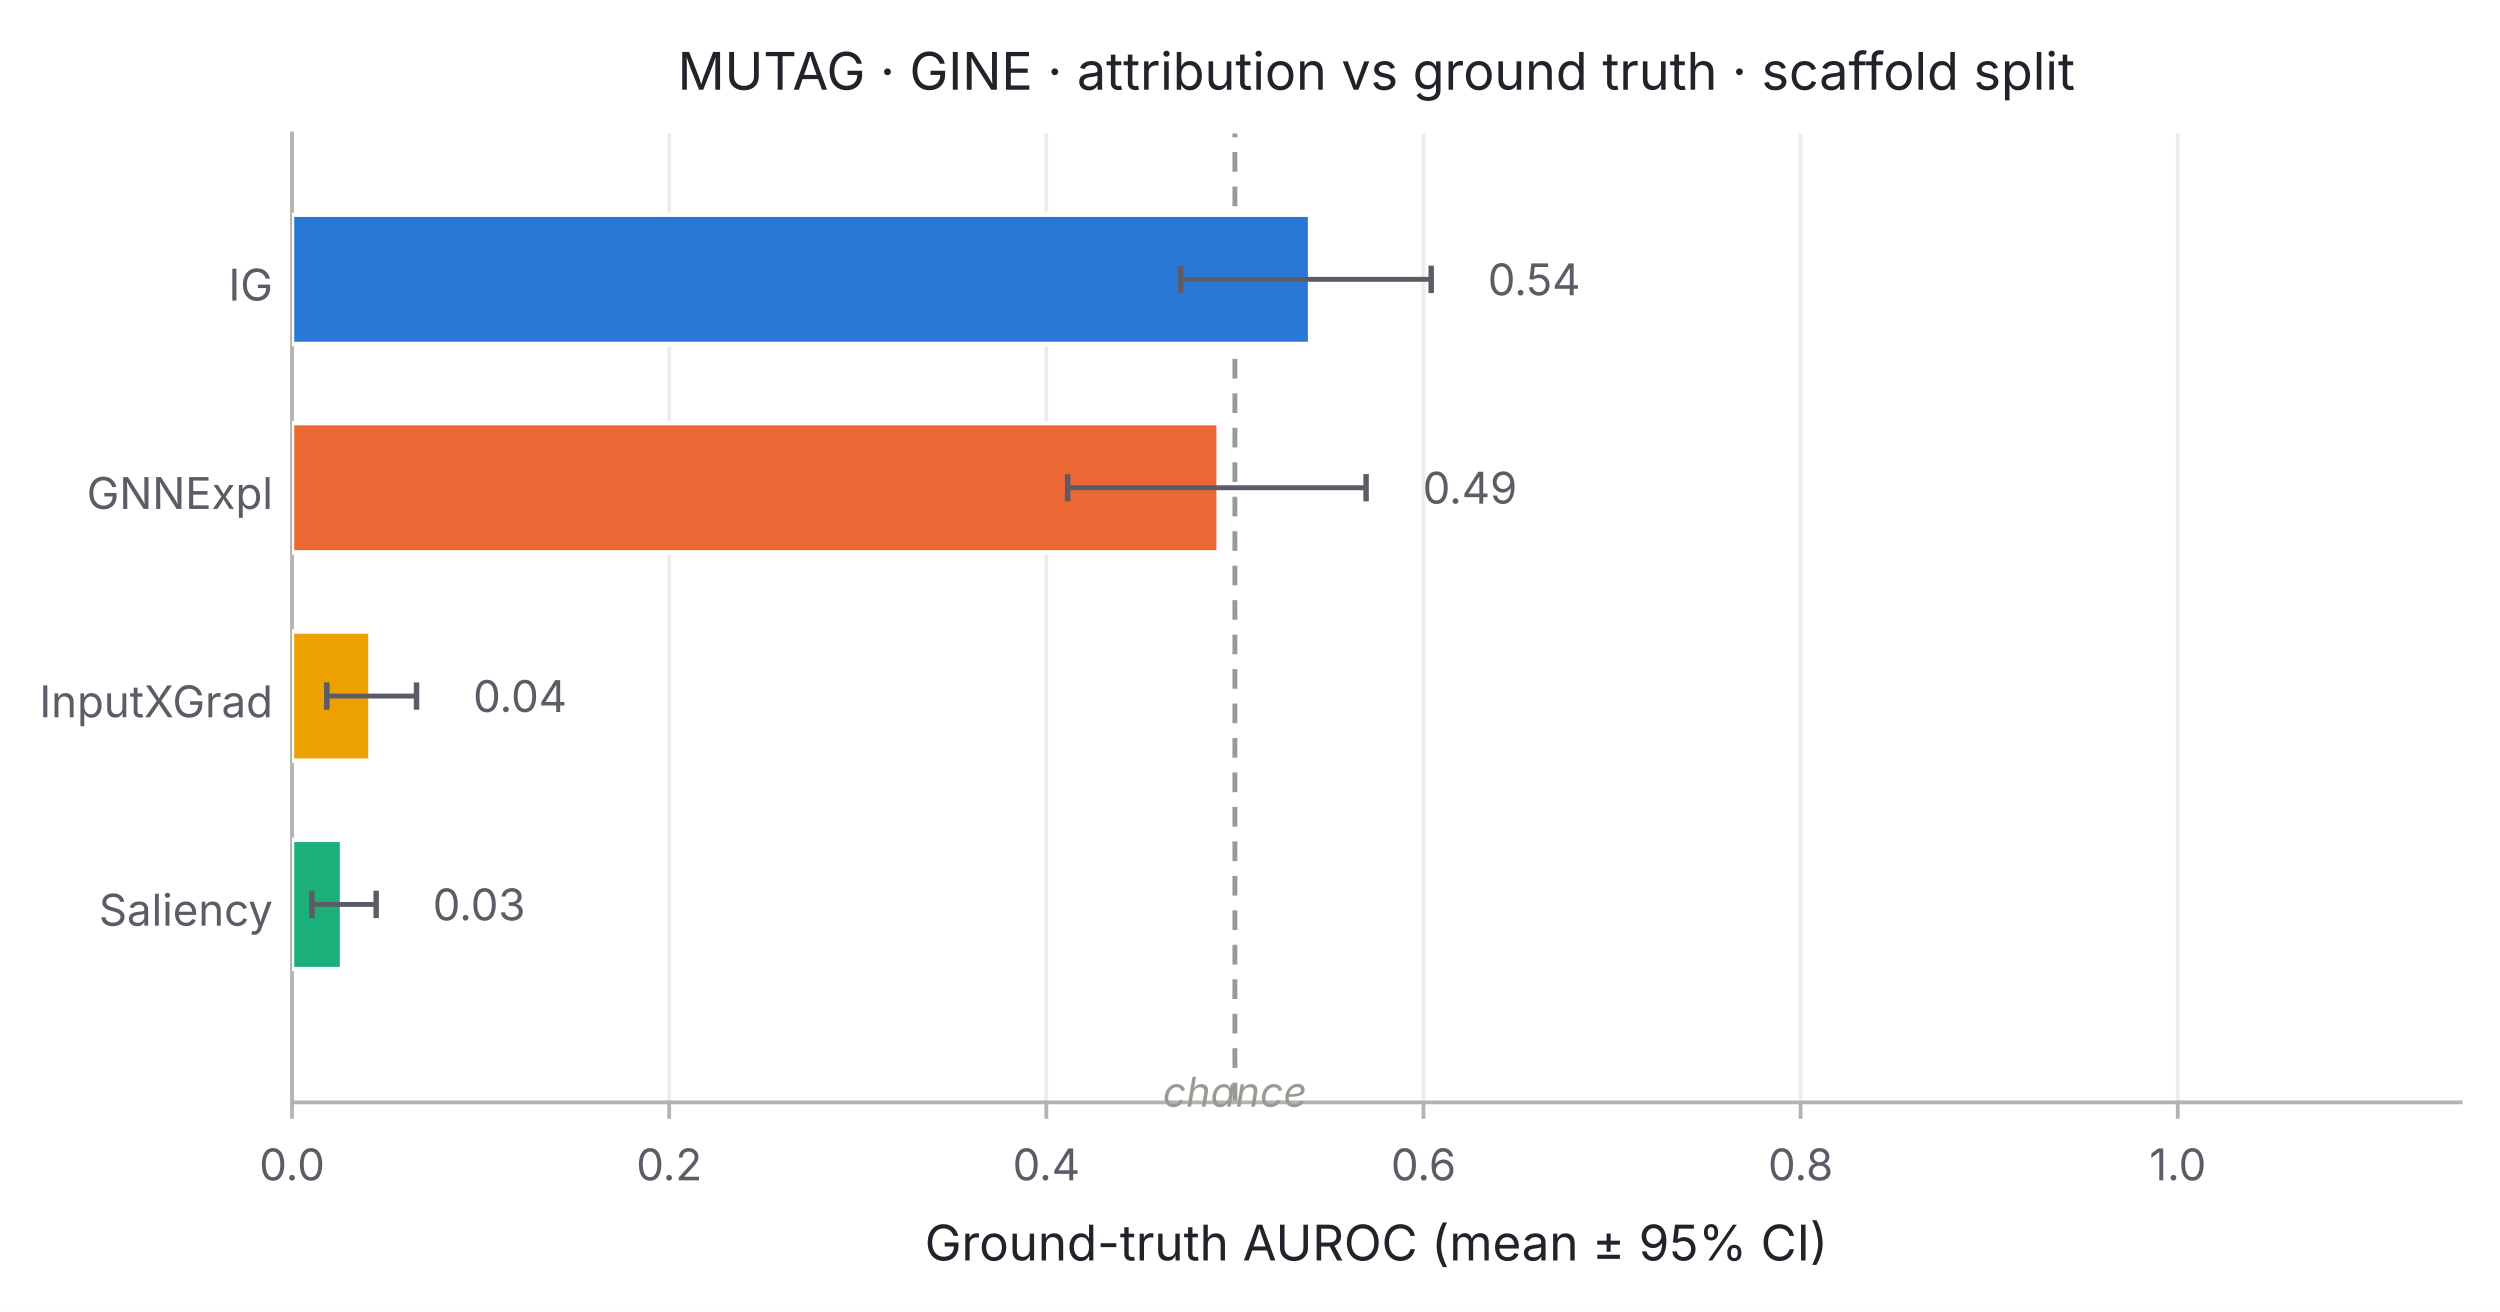
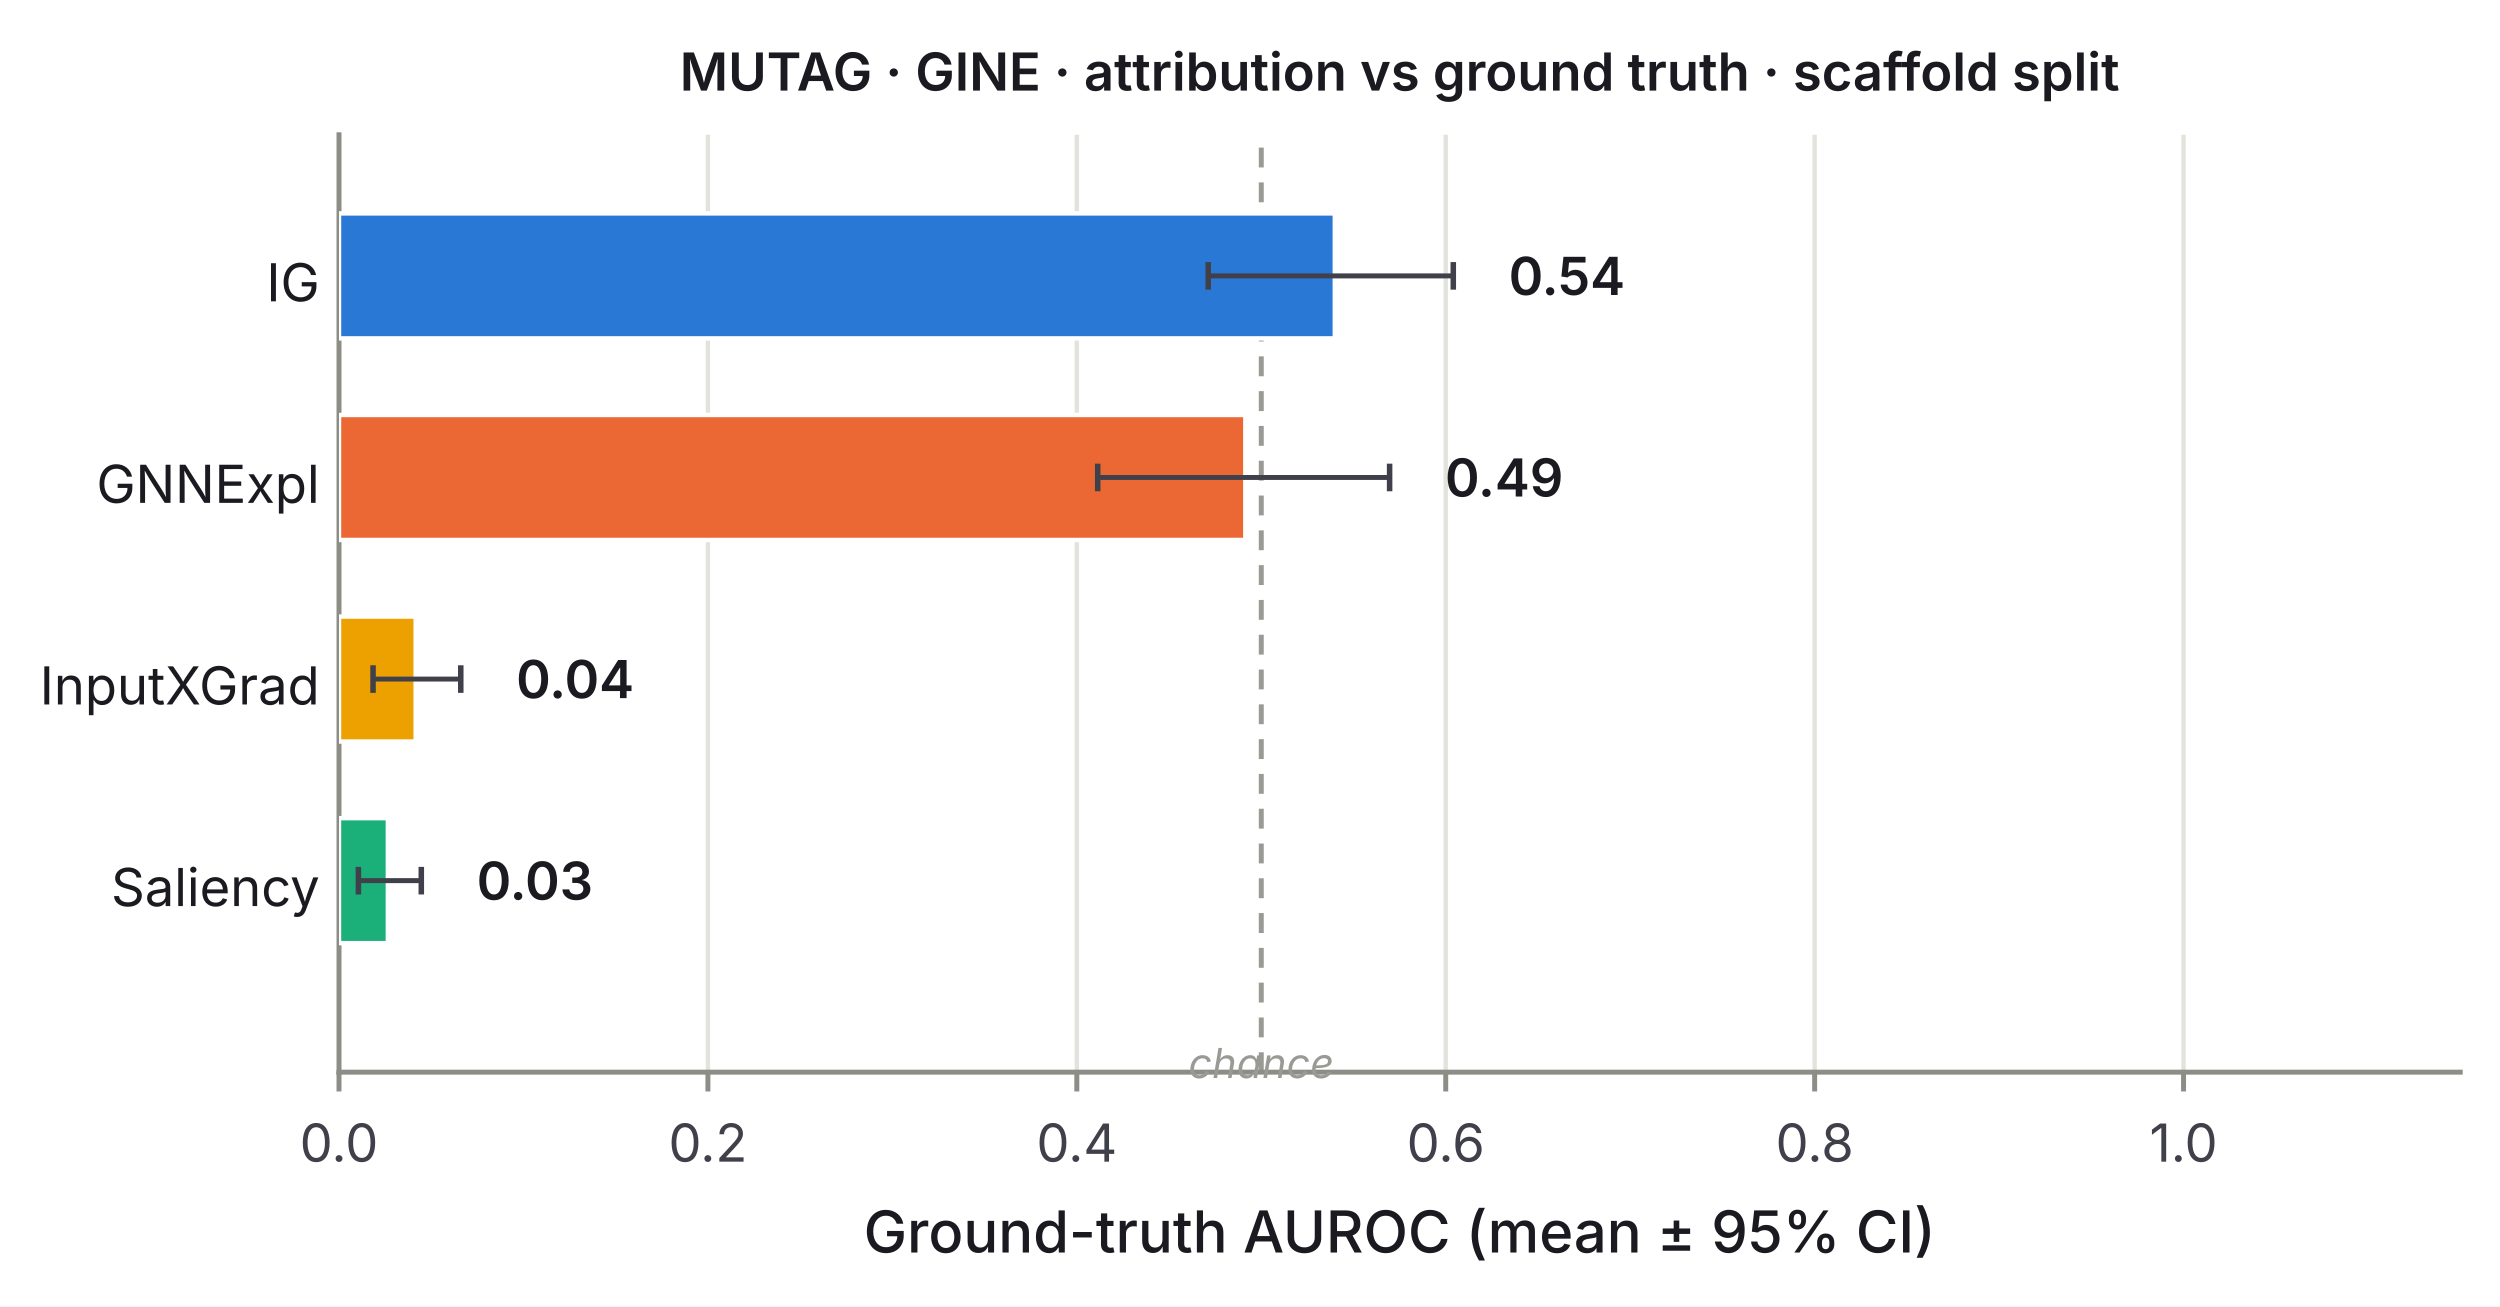
- <svg xmlns="http://www.w3.org/2000/svg" xmlns:xlink="http://www.w3.org/1999/xlink" width="456.946pt" height="239.76pt" viewBox="0 0 456.946 239.76" version="1.1">
+ <svg xmlns="http://www.w3.org/2000/svg" xmlns:xlink="http://www.w3.org/1999/xlink" width="452.641pt" height="236.52pt" viewBox="0 0 452.641 236.52" version="1.1">
  <defs>
    <style type="text/css">*{stroke-linejoin: round; stroke-linecap: butt}</style>
  </defs>
  <g id="figure_1">
    <g id="patch_1">
-       <path d="M 0 239.76  L 456.946 239.76  L 456.946 0  L 0 0  z " style="fill: #ffffff" />
+       <path d="M 0 236.52  L 452.641 236.52  L 452.641 0  L 0 0  z " style="fill: #ffffff" />
    </g>
    <g id="axes_1">
      <g id="patch_2">
-         <path d="M 53.376 201.491  L 449.746 201.491  L 449.746 24.403  L 53.376 24.403  z " style="fill: #ffffff" />
+         <path d="M 61.378 194.121  L 445.441 194.121  L 445.441 24.403  L 61.378 24.403  z " style="fill: #ffffff" />
      </g>
      <g id="matplotlib.axis_1">
        <g id="xtick_1">
          <g id="line2d_1">
-             <path d="M 53.376 201.491  L 53.376 24.403  " clip-path="url(#pe06127bfb5)" style="fill: none; stroke: #ecece8; stroke-width: 0.7; stroke-linecap: round" />
+             <path d="M 61.378 194.121  L 61.378 24.403  " clip-path="url(#pe9851b879c)" style="fill: none; stroke: #e3e3de; stroke-width: 0.8; stroke-linecap: round" />
          </g>
          <g id="line2d_2">
            <defs>
-               <path id="m48ab258357" d="M 0 0  L 0 3  " style="stroke: #b4b4ae; stroke-width: 0.7" />
+               <path id="m6def0e776b" d="M 0 0  L 0 3.5  " style="stroke: #8d8d88; stroke-width: 0.9" />
            </defs>
            <g>
-               <use xlink:href="#m48ab258357" x="53.376" y="201.491" style="fill: #b4b4ae; stroke: #b4b4ae; stroke-width: 0.7" />
+               <use xlink:href="#m6def0e776b" x="61.378" y="194.121" style="fill: #8d8d88; stroke: #8d8d88; stroke-width: 0.9" />
            </g>
          </g>
          <g id="text_1">
-             <text style="font-size: 8px; font-family: 'Inter', 'Liberation Sans', 'Arial', 'Helvetica', 'DejaVu Sans', sans-serif; text-anchor: middle; fill: #5c5c66" x="53.376" y="215.741" transform="rotate(-0 53.37625 215.7407)">0.0</text>
+             <text style="font-size: 9.5px; font-family: 'Inter', 'Liberation Sans', 'Arial', 'Helvetica', 'DejaVu Sans', sans-serif; text-anchor: middle; fill: #40404a" x="61.378" y="210.324" transform="rotate(-0 61.37805 210.3239)">0.0</text>
          </g>
        </g>
        <g id="xtick_2">
          <g id="line2d_3">
-             <path d="M 122.31 201.491  L 122.31 24.403  " clip-path="url(#pe06127bfb5)" style="fill: none; stroke: #ecece8; stroke-width: 0.7; stroke-linecap: round" />
+             <path d="M 128.172 194.121  L 128.172 24.403  " clip-path="url(#pe9851b879c)" style="fill: none; stroke: #e3e3de; stroke-width: 0.8; stroke-linecap: round" />
          </g>
          <g id="line2d_4">
            <g>
-               <use xlink:href="#m48ab258357" x="122.31" y="201.491" style="fill: #b4b4ae; stroke: #b4b4ae; stroke-width: 0.7" />
+               <use xlink:href="#m6def0e776b" x="128.172" y="194.121" style="fill: #8d8d88; stroke: #8d8d88; stroke-width: 0.9" />
            </g>
          </g>
          <g id="text_2">
-             <text style="font-size: 8px; font-family: 'Inter', 'Liberation Sans', 'Arial', 'Helvetica', 'DejaVu Sans', sans-serif; text-anchor: middle; fill: #5c5c66" x="122.31" y="215.741" transform="rotate(-0 122.3102 215.7407)">0.2</text>
+             <text style="font-size: 9.5px; font-family: 'Inter', 'Liberation Sans', 'Arial', 'Helvetica', 'DejaVu Sans', sans-serif; text-anchor: middle; fill: #40404a" x="128.172" y="210.324" transform="rotate(-0 128.1715 210.3239)">0.2</text>
          </g>
        </g>
        <g id="xtick_3">
          <g id="line2d_5">
-             <path d="M 191.244 201.491  L 191.244 24.403  " clip-path="url(#pe06127bfb5)" style="fill: none; stroke: #ecece8; stroke-width: 0.7; stroke-linecap: round" />
+             <path d="M 194.965 194.121  L 194.965 24.403  " clip-path="url(#pe9851b879c)" style="fill: none; stroke: #e3e3de; stroke-width: 0.8; stroke-linecap: round" />
          </g>
          <g id="line2d_6">
            <g>
-               <use xlink:href="#m48ab258357" x="191.244" y="201.491" style="fill: #b4b4ae; stroke: #b4b4ae; stroke-width: 0.7" />
+               <use xlink:href="#m6def0e776b" x="194.965" y="194.121" style="fill: #8d8d88; stroke: #8d8d88; stroke-width: 0.9" />
            </g>
          </g>
          <g id="text_3">
-             <text style="font-size: 8px; font-family: 'Inter', 'Liberation Sans', 'Arial', 'Helvetica', 'DejaVu Sans', sans-serif; text-anchor: middle; fill: #5c5c66" x="191.244" y="215.741" transform="rotate(-0 191.2441 215.7407)">0.4</text>
+             <text style="font-size: 9.5px; font-family: 'Inter', 'Liberation Sans', 'Arial', 'Helvetica', 'DejaVu Sans', sans-serif; text-anchor: middle; fill: #40404a" x="194.965" y="210.324" transform="rotate(-0 194.965 210.3239)">0.4</text>
          </g>
        </g>
        <g id="xtick_4">
          <g id="line2d_7">
-             <path d="M 260.178 201.491  L 260.178 24.403  " clip-path="url(#pe06127bfb5)" style="fill: none; stroke: #ecece8; stroke-width: 0.7; stroke-linecap: round" />
+             <path d="M 261.758 194.121  L 261.758 24.403  " clip-path="url(#pe9851b879c)" style="fill: none; stroke: #e3e3de; stroke-width: 0.8; stroke-linecap: round" />
          </g>
          <g id="line2d_8">
            <g>
-               <use xlink:href="#m48ab258357" x="260.178" y="201.491" style="fill: #b4b4ae; stroke: #b4b4ae; stroke-width: 0.7" />
+               <use xlink:href="#m6def0e776b" x="261.758" y="194.121" style="fill: #8d8d88; stroke: #8d8d88; stroke-width: 0.9" />
            </g>
          </g>
          <g id="text_4">
-             <text style="font-size: 8px; font-family: 'Inter', 'Liberation Sans', 'Arial', 'Helvetica', 'DejaVu Sans', sans-serif; text-anchor: middle; fill: #5c5c66" x="260.178" y="215.741" transform="rotate(-0 260.178 215.7407)">0.6</text>
+             <text style="font-size: 9.5px; font-family: 'Inter', 'Liberation Sans', 'Arial', 'Helvetica', 'DejaVu Sans', sans-serif; text-anchor: middle; fill: #40404a" x="261.758" y="210.324" transform="rotate(-0 261.7585 210.3239)">0.6</text>
          </g>
        </g>
        <g id="xtick_5">
          <g id="line2d_9">
-             <path d="M 329.112 201.491  L 329.112 24.403  " clip-path="url(#pe06127bfb5)" style="fill: none; stroke: #ecece8; stroke-width: 0.7; stroke-linecap: round" />
+             <path d="M 328.552 194.121  L 328.552 24.403  " clip-path="url(#pe9851b879c)" style="fill: none; stroke: #e3e3de; stroke-width: 0.8; stroke-linecap: round" />
          </g>
          <g id="line2d_10">
            <g>
-               <use xlink:href="#m48ab258357" x="329.112" y="201.491" style="fill: #b4b4ae; stroke: #b4b4ae; stroke-width: 0.7" />
+               <use xlink:href="#m6def0e776b" x="328.552" y="194.121" style="fill: #8d8d88; stroke: #8d8d88; stroke-width: 0.9" />
            </g>
          </g>
          <g id="text_5">
-             <text style="font-size: 8px; font-family: 'Inter', 'Liberation Sans', 'Arial', 'Helvetica', 'DejaVu Sans', sans-serif; text-anchor: middle; fill: #5c5c66" x="329.112" y="215.741" transform="rotate(-0 329.1119 215.7407)">0.8</text>
+             <text style="font-size: 9.5px; font-family: 'Inter', 'Liberation Sans', 'Arial', 'Helvetica', 'DejaVu Sans', sans-serif; text-anchor: middle; fill: #40404a" x="328.552" y="210.324" transform="rotate(-0 328.552 210.3239)">0.8</text>
          </g>
        </g>
        <g id="xtick_6">
          <g id="line2d_11">
-             <path d="M 398.046 201.491  L 398.046 24.403  " clip-path="url(#pe06127bfb5)" style="fill: none; stroke: #ecece8; stroke-width: 0.7; stroke-linecap: round" />
+             <path d="M 395.345 194.121  L 395.345 24.403  " clip-path="url(#pe9851b879c)" style="fill: none; stroke: #e3e3de; stroke-width: 0.8; stroke-linecap: round" />
          </g>
          <g id="line2d_12">
            <g>
-               <use xlink:href="#m48ab258357" x="398.046" y="201.491" style="fill: #b4b4ae; stroke: #b4b4ae; stroke-width: 0.7" />
+               <use xlink:href="#m6def0e776b" x="395.345" y="194.121" style="fill: #8d8d88; stroke: #8d8d88; stroke-width: 0.9" />
            </g>
          </g>
          <g id="text_6">
-             <text style="font-size: 8px; font-family: 'Inter', 'Liberation Sans', 'Arial', 'Helvetica', 'DejaVu Sans', sans-serif; text-anchor: middle; fill: #5c5c66" x="398.046" y="215.741" transform="rotate(-0 398.0458 215.7407)">1.0</text>
+             <text style="font-size: 9.5px; font-family: 'Inter', 'Liberation Sans', 'Arial', 'Helvetica', 'DejaVu Sans', sans-serif; text-anchor: middle; fill: #40404a" x="395.345" y="210.324" transform="rotate(-0 395.3454 210.3239)">1.0</text>
          </g>
        </g>
        <g id="text_7">
-           <text style="font-size: 9px; font-family: 'Inter', 'Liberation Sans', 'Arial', 'Helvetica', 'DejaVu Sans', sans-serif; text-anchor: middle; fill: #22222a" x="251.561" y="230.389" transform="rotate(-0 251.5613 230.3891)">Ground-truth AUROC (mean ± 95% CI)</text>
+           <text style="font-weight: 500; font-size: 10.5px; font-family: 'Inter', 'Liberation Sans', 'Arial', 'Helvetica', 'DejaVu Sans', sans-serif; text-anchor: middle; fill: #1a1a20" x="253.409" y="226.787" transform="rotate(-0 253.4093 226.7873)">Ground-truth AUROC (mean ± 95% CI)</text>
        </g>
      </g>
      <g id="matplotlib.axis_2">
        <g id="ytick_1">
          <g id="line2d_13" />
          <g id="text_8">
-             <text style="font-size: 8px; font-family: 'Inter', 'Liberation Sans', 'Arial', 'Helvetica', 'DejaVu Sans', sans-serif; text-anchor: end; fill: #5c5c66" x="49.876" y="169.186" transform="rotate(-0 49.87625 169.1865)">Saliency</text>
+             <text style="font-size: 9.5px; font-family: 'Inter', 'Liberation Sans', 'Arial', 'Helvetica', 'DejaVu Sans', sans-serif; text-anchor: end; fill: #1a1a20" x="57.878" y="164.049" transform="rotate(-0 57.87805 164.0488)">Saliency</text>
          </g>
        </g>
        <g id="ytick_2">
          <g id="line2d_14" />
          <g id="text_9">
-             <text style="font-size: 8px; font-family: 'Inter', 'Liberation Sans', 'Arial', 'Helvetica', 'DejaVu Sans', sans-serif; text-anchor: end; fill: #5c5c66" x="49.876" y="131.103" transform="rotate(-0 49.87625 131.1031)">InputXGrad</text>
+             <text style="font-size: 9.5px; font-family: 'Inter', 'Liberation Sans', 'Arial', 'Helvetica', 'DejaVu Sans', sans-serif; text-anchor: end; fill: #1a1a20" x="57.878" y="127.55" transform="rotate(-0 57.87805 127.5504)">InputXGrad</text>
          </g>
        </g>
        <g id="ytick_3">
          <g id="line2d_15" />
          <g id="text_10">
-             <text style="font-size: 8px; font-family: 'Inter', 'Liberation Sans', 'Arial', 'Helvetica', 'DejaVu Sans', sans-serif; text-anchor: end; fill: #5c5c66" x="49.876" y="93.02" transform="rotate(-0 49.87625 93.01981)">GNNExpl</text>
+             <text style="font-size: 9.5px; font-family: 'Inter', 'Liberation Sans', 'Arial', 'Helvetica', 'DejaVu Sans', sans-serif; text-anchor: end; fill: #1a1a20" x="57.878" y="91.052" transform="rotate(-0 57.87805 91.052)">GNNExpl</text>
          </g>
        </g>
        <g id="ytick_4">
          <g id="line2d_16" />
          <g id="text_11">
-             <text style="font-size: 8px; font-family: 'Inter', 'Liberation Sans', 'Arial', 'Helvetica', 'DejaVu Sans', sans-serif; text-anchor: end; fill: #5c5c66" x="49.876" y="54.936" transform="rotate(-0 49.87625 54.93646)">IG</text>
+             <text style="font-size: 9.5px; font-family: 'Inter', 'Liberation Sans', 'Arial', 'Helvetica', 'DejaVu Sans', sans-serif; text-anchor: end; fill: #1a1a20" x="57.878" y="54.554" transform="rotate(-0 57.87805 54.55358)">IG</text>
          </g>
        </g>
      </g>
      <g id="line2d_17">
-         <path d="M 225.711 201.491  L 225.711 24.403  " clip-path="url(#pe06127bfb5)" style="fill: none; stroke-dasharray: 3.6,2.7; stroke-dashoffset: 0; stroke: #9a9a95; stroke-width: 0.9" />
+         <path d="M 228.362 194.121  L 228.362 24.403  " clip-path="url(#pe9851b879c)" style="fill: none; stroke-dasharray: 3.6,2.7; stroke-dashoffset: 0; stroke: #9a9a95; stroke-width: 0.9" />
      </g>
      <g id="patch_3">
-         <path d="M 53.376 201.491  L 53.376 24.403  " style="fill: none; stroke: #b4b4ae; stroke-width: 0.7; stroke-linejoin: miter; stroke-linecap: square" />
+         <path d="M 61.378 194.121  L 61.378 24.403  " style="fill: none; stroke: #8d8d88; stroke-width: 0.9; stroke-linejoin: miter; stroke-linecap: square" />
      </g>
      <g id="patch_4">
-         <path d="M 53.376 201.491  L 449.746 201.491  " style="fill: none; stroke: #b4b4ae; stroke-width: 0.7; stroke-linejoin: miter; stroke-linecap: square" />
+         <path d="M 61.378 194.121  L 445.441 194.121  " style="fill: none; stroke: #8d8d88; stroke-width: 0.9; stroke-linejoin: miter; stroke-linecap: square" />
      </g>
      <g id="patch_5">
-         <path d="M 53.376 177.117  L 62.509 177.117  L 62.509 153.506  L 53.376 153.506  z " clip-path="url(#pe06127bfb5)" style="fill: #1baf7a; stroke: #ffffff; stroke-width: 0.8; stroke-linejoin: miter" />
+         <path d="M 61.378 170.762  L 70.227 170.762  L 70.227 148.133  L 61.378 148.133  z " clip-path="url(#pe9851b879c)" style="fill: #1baf7a; stroke: #ffffff; stroke-width: 0.8; stroke-linejoin: miter" />
      </g>
      <g id="patch_6">
-         <path d="M 53.376 139.034  L 67.704 139.034  L 67.704 115.422  L 53.376 115.422  z " clip-path="url(#pe06127bfb5)" style="fill: #eda100; stroke: #ffffff; stroke-width: 0.8; stroke-linejoin: miter" />
+         <path d="M 61.378 134.263  L 75.261 134.263  L 75.261 111.634  L 61.378 111.634  z " clip-path="url(#pe9851b879c)" style="fill: #eda100; stroke: #ffffff; stroke-width: 0.8; stroke-linejoin: miter" />
      </g>
      <g id="patch_7">
-         <path d="M 53.376 100.951  L 222.732 100.951  L 222.732 77.339  L 53.376 77.339  z " clip-path="url(#pe06127bfb5)" style="fill: #eb6834; stroke: #ffffff; stroke-width: 0.8; stroke-linejoin: miter" />
+         <path d="M 61.378 97.765  L 225.475 97.765  L 225.475 75.136  L 61.378 75.136  z " clip-path="url(#pe9851b879c)" style="fill: #eb6834; stroke: #ffffff; stroke-width: 0.8; stroke-linejoin: miter" />
      </g>
      <g id="patch_8">
-         <path d="M 53.376 62.867  L 239.451 62.867  L 239.451 39.256  L 53.376 39.256  z " clip-path="url(#pe06127bfb5)" style="fill: #2a78d6; stroke: #ffffff; stroke-width: 0.8; stroke-linejoin: miter" />
+         <path d="M 61.378 61.267  L 241.675 61.267  L 241.675 38.638  L 61.378 38.638  z " clip-path="url(#pe9851b879c)" style="fill: #2a78d6; stroke: #ffffff; stroke-width: 0.8; stroke-linejoin: miter" />
      </g>
      <g id="text_12">
-         <text style="font-style: italic; font-size: 7.5px; font-family: 'Inter', 'Liberation Sans', 'Arial', 'Helvetica', 'DejaVu Sans', sans-serif; text-anchor: middle; fill: #9a9a95" x="225.711" y="202.282" transform="rotate(-0 225.711 202.2821)">chance</text>
+         <text style="font-style: italic; font-size: 7.5px; font-family: 'Inter', 'Liberation Sans', 'Arial', 'Helvetica', 'DejaVu Sans', sans-serif; text-anchor: middle; fill: #9a9a95" x="228.362" y="195.182" transform="rotate(-0 228.3617 195.1817)">chance</text>
      </g>
      <g id="text_13">
-         <text style="font-size: 8px; font-family: 'Inter', 'Liberation Sans', 'Arial', 'Helvetica', 'DejaVu Sans', sans-serif; text-anchor: start; fill: #5c5c66" x="79.094" y="168.222" transform="rotate(-0 79.09431 168.2216)">0.03</text>
+         <text style="font-weight: 600; font-size: 9.5px; font-family: 'Inter', 'Liberation Sans', 'Arial', 'Helvetica', 'DejaVu Sans', sans-serif; text-anchor: start; fill: #1a1a20" x="86.298" y="162.903" transform="rotate(-0 86.29755 162.9031)">0.03</text>
      </g>
      <g id="text_14">
-         <text style="font-size: 8px; font-family: 'Inter', 'Liberation Sans', 'Arial', 'Helvetica', 'DejaVu Sans', sans-serif; text-anchor: start; fill: #5c5c66" x="86.471" y="130.138" transform="rotate(-0 86.47074 130.1383)">0.04</text>
+         <text style="font-weight: 600; font-size: 9.5px; font-family: 'Inter', 'Liberation Sans', 'Arial', 'Helvetica', 'DejaVu Sans', sans-serif; text-anchor: start; fill: #1a1a20" x="93.445" y="126.405" transform="rotate(-0 93.44494 126.4047)">0.04</text>
      </g>
      <g id="text_15">
-         <text style="font-size: 8px; font-family: 'Inter', 'Liberation Sans', 'Arial', 'Helvetica', 'DejaVu Sans', sans-serif; text-anchor: start; fill: #5c5c66" x="260.031" y="92.055" transform="rotate(-0 260.0306 92.05496)">0.49</text>
+         <text style="font-weight: 600; font-size: 9.5px; font-family: 'Inter', 'Liberation Sans', 'Arial', 'Helvetica', 'DejaVu Sans', sans-serif; text-anchor: start; fill: #1a1a20" x="261.616" y="89.906" transform="rotate(-0 261.6157 89.90625)">0.49</text>
      </g>
      <g id="text_16">
-         <text style="font-size: 8px; font-family: 'Inter', 'Liberation Sans', 'Arial', 'Helvetica', 'DejaVu Sans', sans-serif; text-anchor: start; fill: #5c5c66" x="271.931" y="53.972" transform="rotate(-0 271.9309 53.97162)">0.54</text>
+         <text style="font-weight: 600; font-size: 9.5px; font-family: 'Inter', 'Liberation Sans', 'Arial', 'Helvetica', 'DejaVu Sans', sans-serif; text-anchor: start; fill: #1a1a20" x="273.146" y="53.408" transform="rotate(-0 273.1464 53.40783)">0.54</text>
      </g>
      <g id="text_17">
-         <text style="font-size: 9.5px; font-family: 'Inter', 'Liberation Sans', 'Arial', 'Helvetica', 'DejaVu Sans', sans-serif; text-anchor: middle; fill: #22222a" x="251.561" y="16.403" transform="rotate(-0 251.5613 16.40312)">MUTAG · GINE · attribution vs ground truth · scaffold split</text>
+         <text style="font-weight: 600; font-size: 9.5px; font-family: 'Inter', 'Liberation Sans', 'Arial', 'Helvetica', 'DejaVu Sans', sans-serif; text-anchor: middle; fill: #1a1a20" x="253.409" y="16.403" transform="rotate(-0 253.4093 16.40312)">MUTAG · GINE · attribution vs ground truth · scaffold split</text>
      </g>
      <g id="LineCollection_1">
-         <path d="M 57.002 165.311  L 68.754 165.311  " clip-path="url(#pe06127bfb5)" style="fill: none; stroke: #5c5c66; stroke-width: 0.9" />
-         <path d="M 59.737 127.228  L 76.131 127.228  " clip-path="url(#pe06127bfb5)" style="fill: none; stroke: #5c5c66; stroke-width: 0.9" />
-         <path d="M 195.148 89.145  L 249.691 89.145  " clip-path="url(#pe06127bfb5)" style="fill: none; stroke: #5c5c66; stroke-width: 0.9" />
-         <path d="M 215.801 51.061  L 261.591 51.061  " clip-path="url(#pe06127bfb5)" style="fill: none; stroke: #5c5c66; stroke-width: 0.9" />
+         <path d="M 64.891 159.447  L 76.279 159.447  " clip-path="url(#pe9851b879c)" style="fill: none; stroke: #40404a; stroke-width: 0.9" />
+         <path d="M 67.541 122.949  L 83.426 122.949  " clip-path="url(#pe9851b879c)" style="fill: none; stroke: #40404a; stroke-width: 0.9" />
+         <path d="M 198.747 86.45  L 251.597 86.45  " clip-path="url(#pe9851b879c)" style="fill: none; stroke: #40404a; stroke-width: 0.9" />
+         <path d="M 218.76 49.952  L 263.127 49.952  " clip-path="url(#pe9851b879c)" style="fill: none; stroke: #40404a; stroke-width: 0.9" />
      </g>
      <g id="line2d_18">
        <defs>
-           <path id="m0f606b572d" d="M 0 2.5  L 0 -2.5  " style="stroke: #5c5c66" />
+           <path id="med2068459a" d="M 0 2.5  L 0 -2.5  " style="stroke: #40404a" />
        </defs>
-         <g clip-path="url(#pe06127bfb5)">
-           <use xlink:href="#m0f606b572d" x="57.002" y="165.311" style="fill: #1f77b4; stroke: #5c5c66" />
-           <use xlink:href="#m0f606b572d" x="59.737" y="127.228" style="fill: #1f77b4; stroke: #5c5c66" />
-           <use xlink:href="#m0f606b572d" x="195.148" y="89.145" style="fill: #1f77b4; stroke: #5c5c66" />
-           <use xlink:href="#m0f606b572d" x="215.801" y="51.061" style="fill: #1f77b4; stroke: #5c5c66" />
+         <g clip-path="url(#pe9851b879c)">
+           <use xlink:href="#med2068459a" x="64.891" y="159.447" style="fill: #1f77b4; stroke: #40404a" />
+           <use xlink:href="#med2068459a" x="67.541" y="122.949" style="fill: #1f77b4; stroke: #40404a" />
+           <use xlink:href="#med2068459a" x="198.747" y="86.45" style="fill: #1f77b4; stroke: #40404a" />
+           <use xlink:href="#med2068459a" x="218.76" y="49.952" style="fill: #1f77b4; stroke: #40404a" />
        </g>
      </g>
      <g id="line2d_19">
-         <g clip-path="url(#pe06127bfb5)">
-           <use xlink:href="#m0f606b572d" x="68.754" y="165.311" style="fill: #1f77b4; stroke: #5c5c66" />
-           <use xlink:href="#m0f606b572d" x="76.131" y="127.228" style="fill: #1f77b4; stroke: #5c5c66" />
-           <use xlink:href="#m0f606b572d" x="249.691" y="89.145" style="fill: #1f77b4; stroke: #5c5c66" />
-           <use xlink:href="#m0f606b572d" x="261.591" y="51.061" style="fill: #1f77b4; stroke: #5c5c66" />
+         <g clip-path="url(#pe9851b879c)">
+           <use xlink:href="#med2068459a" x="76.279" y="159.447" style="fill: #1f77b4; stroke: #40404a" />
+           <use xlink:href="#med2068459a" x="83.426" y="122.949" style="fill: #1f77b4; stroke: #40404a" />
+           <use xlink:href="#med2068459a" x="251.597" y="86.45" style="fill: #1f77b4; stroke: #40404a" />
+           <use xlink:href="#med2068459a" x="263.127" y="49.952" style="fill: #1f77b4; stroke: #40404a" />
        </g>
      </g>
    </g>
  </g>
  <defs>
-     <clipPath id="pe06127bfb5">
-       <rect x="53.376" y="24.403" width="396.37" height="177.088" />
+     <clipPath id="pe9851b879c">
+       <rect x="61.378" y="24.403" width="384.062" height="169.718" />
    </clipPath>
  </defs>
</svg>
